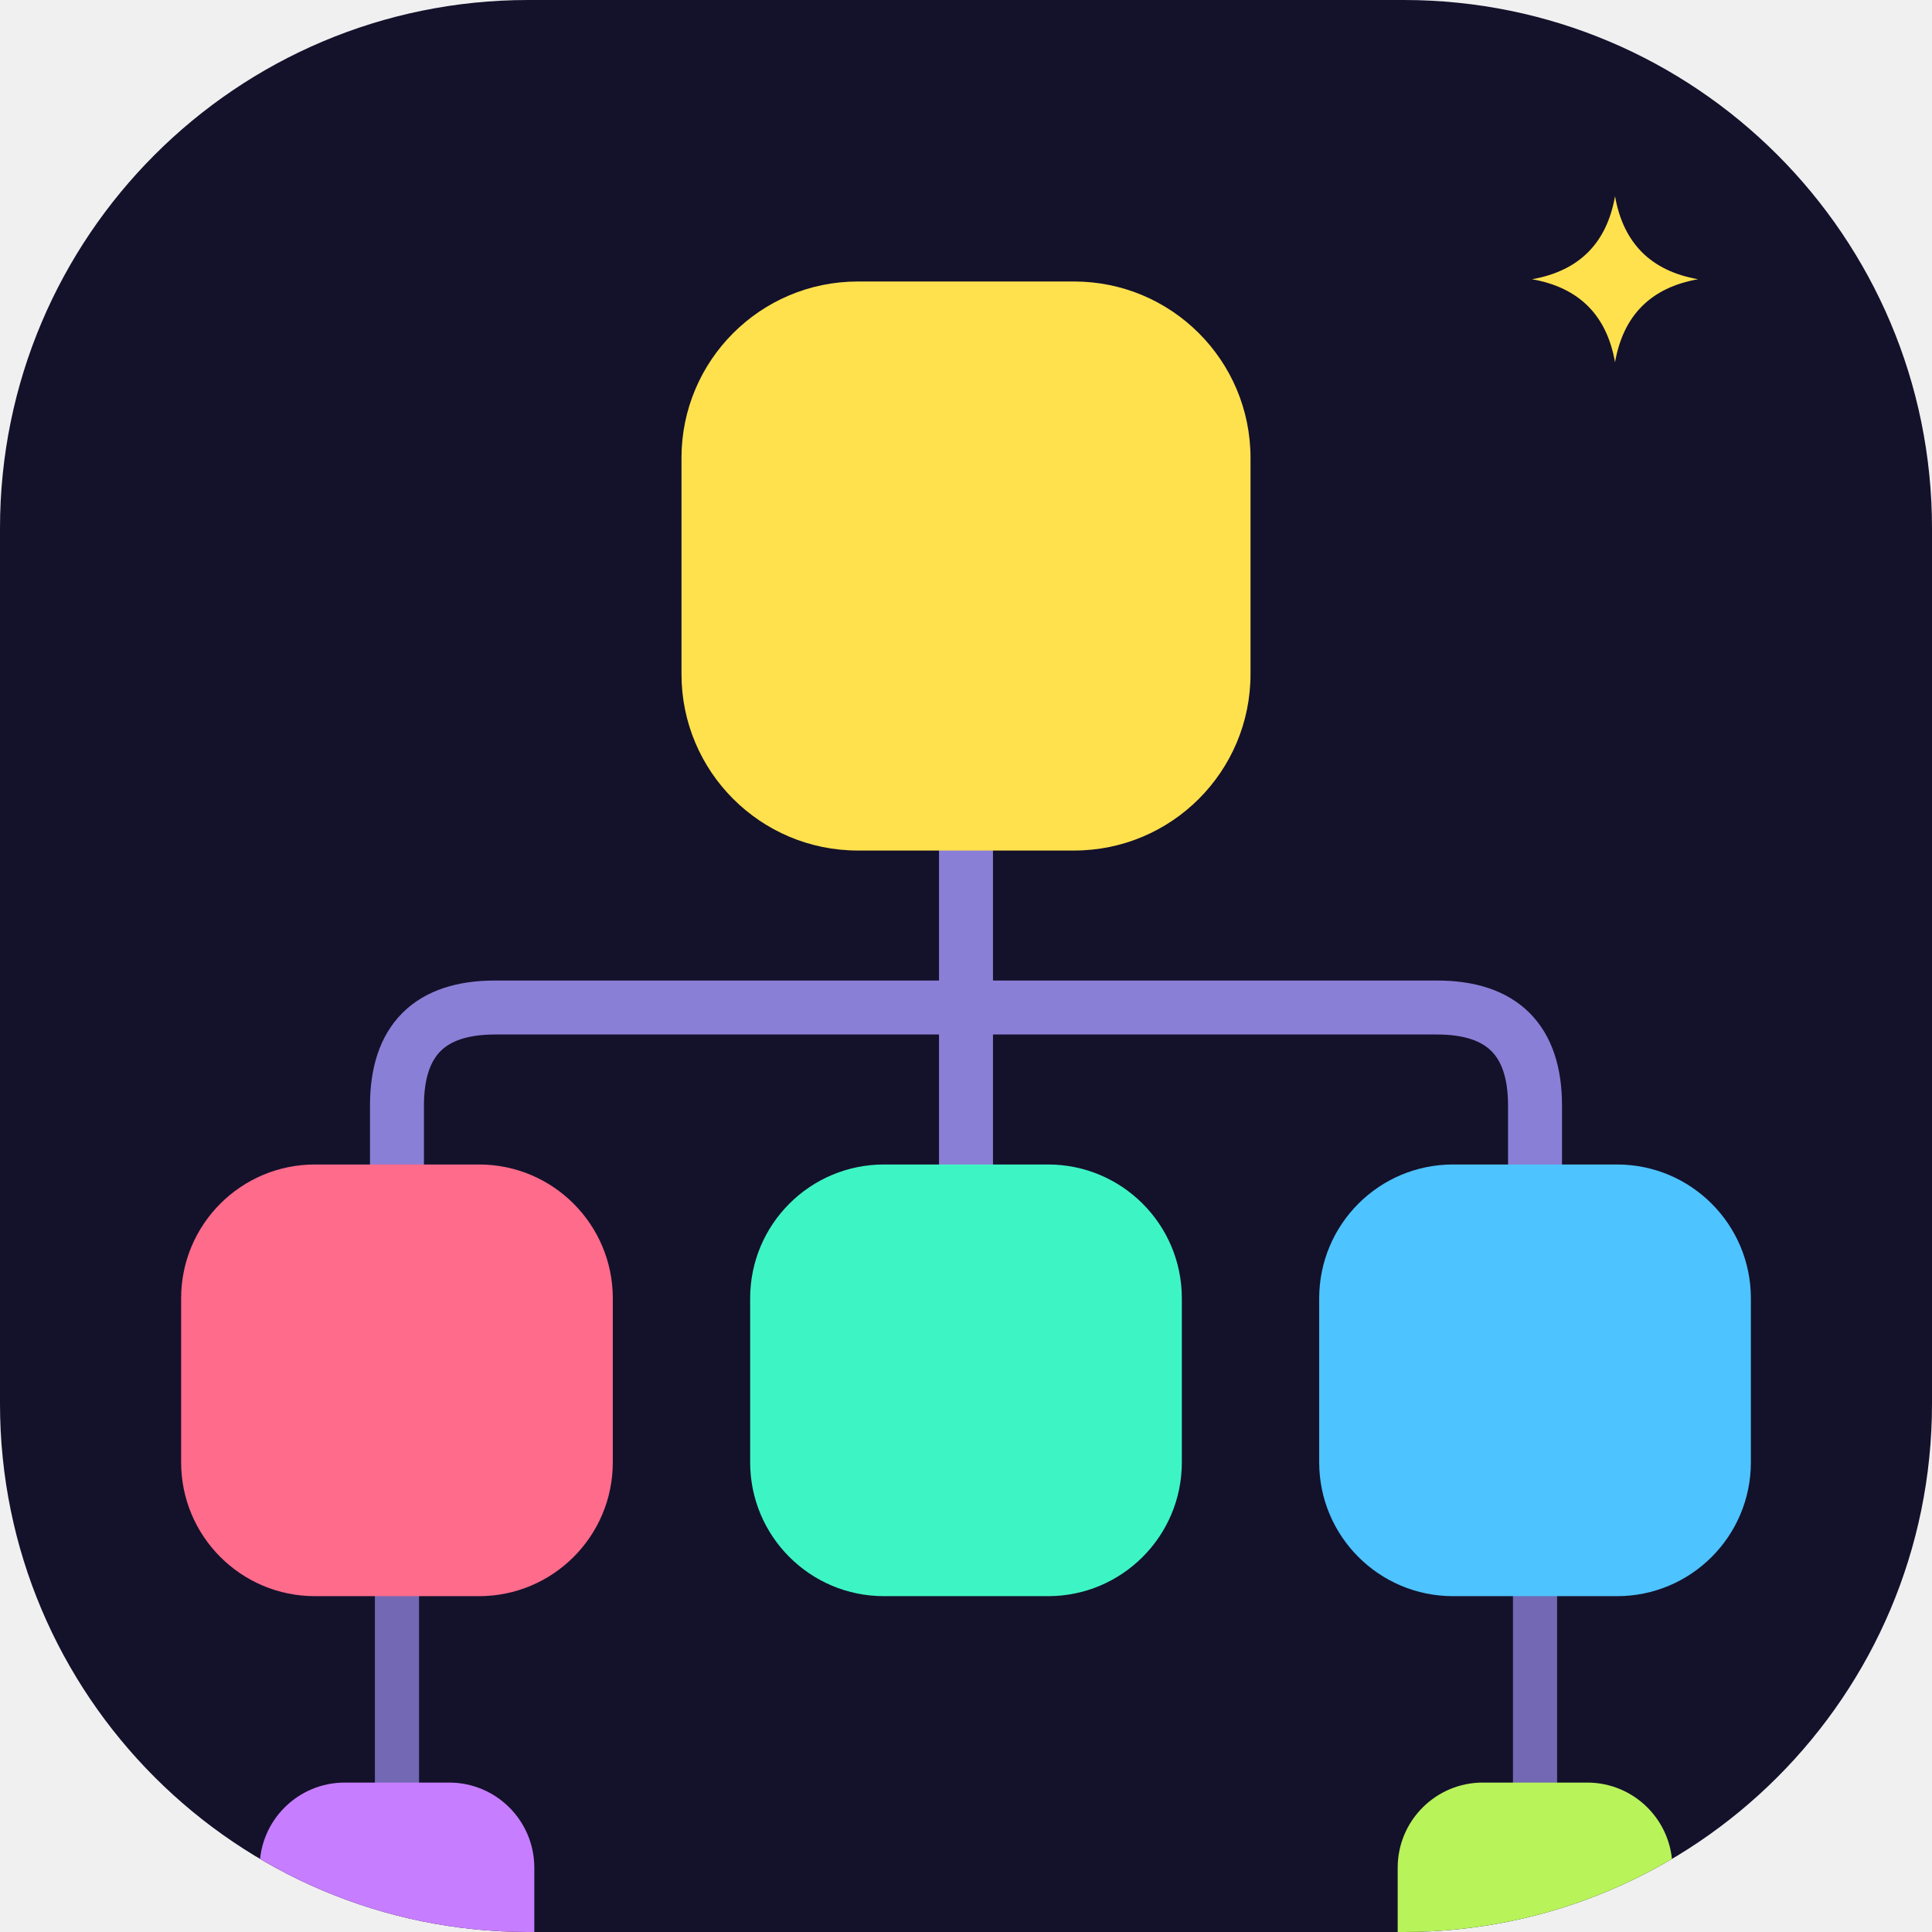
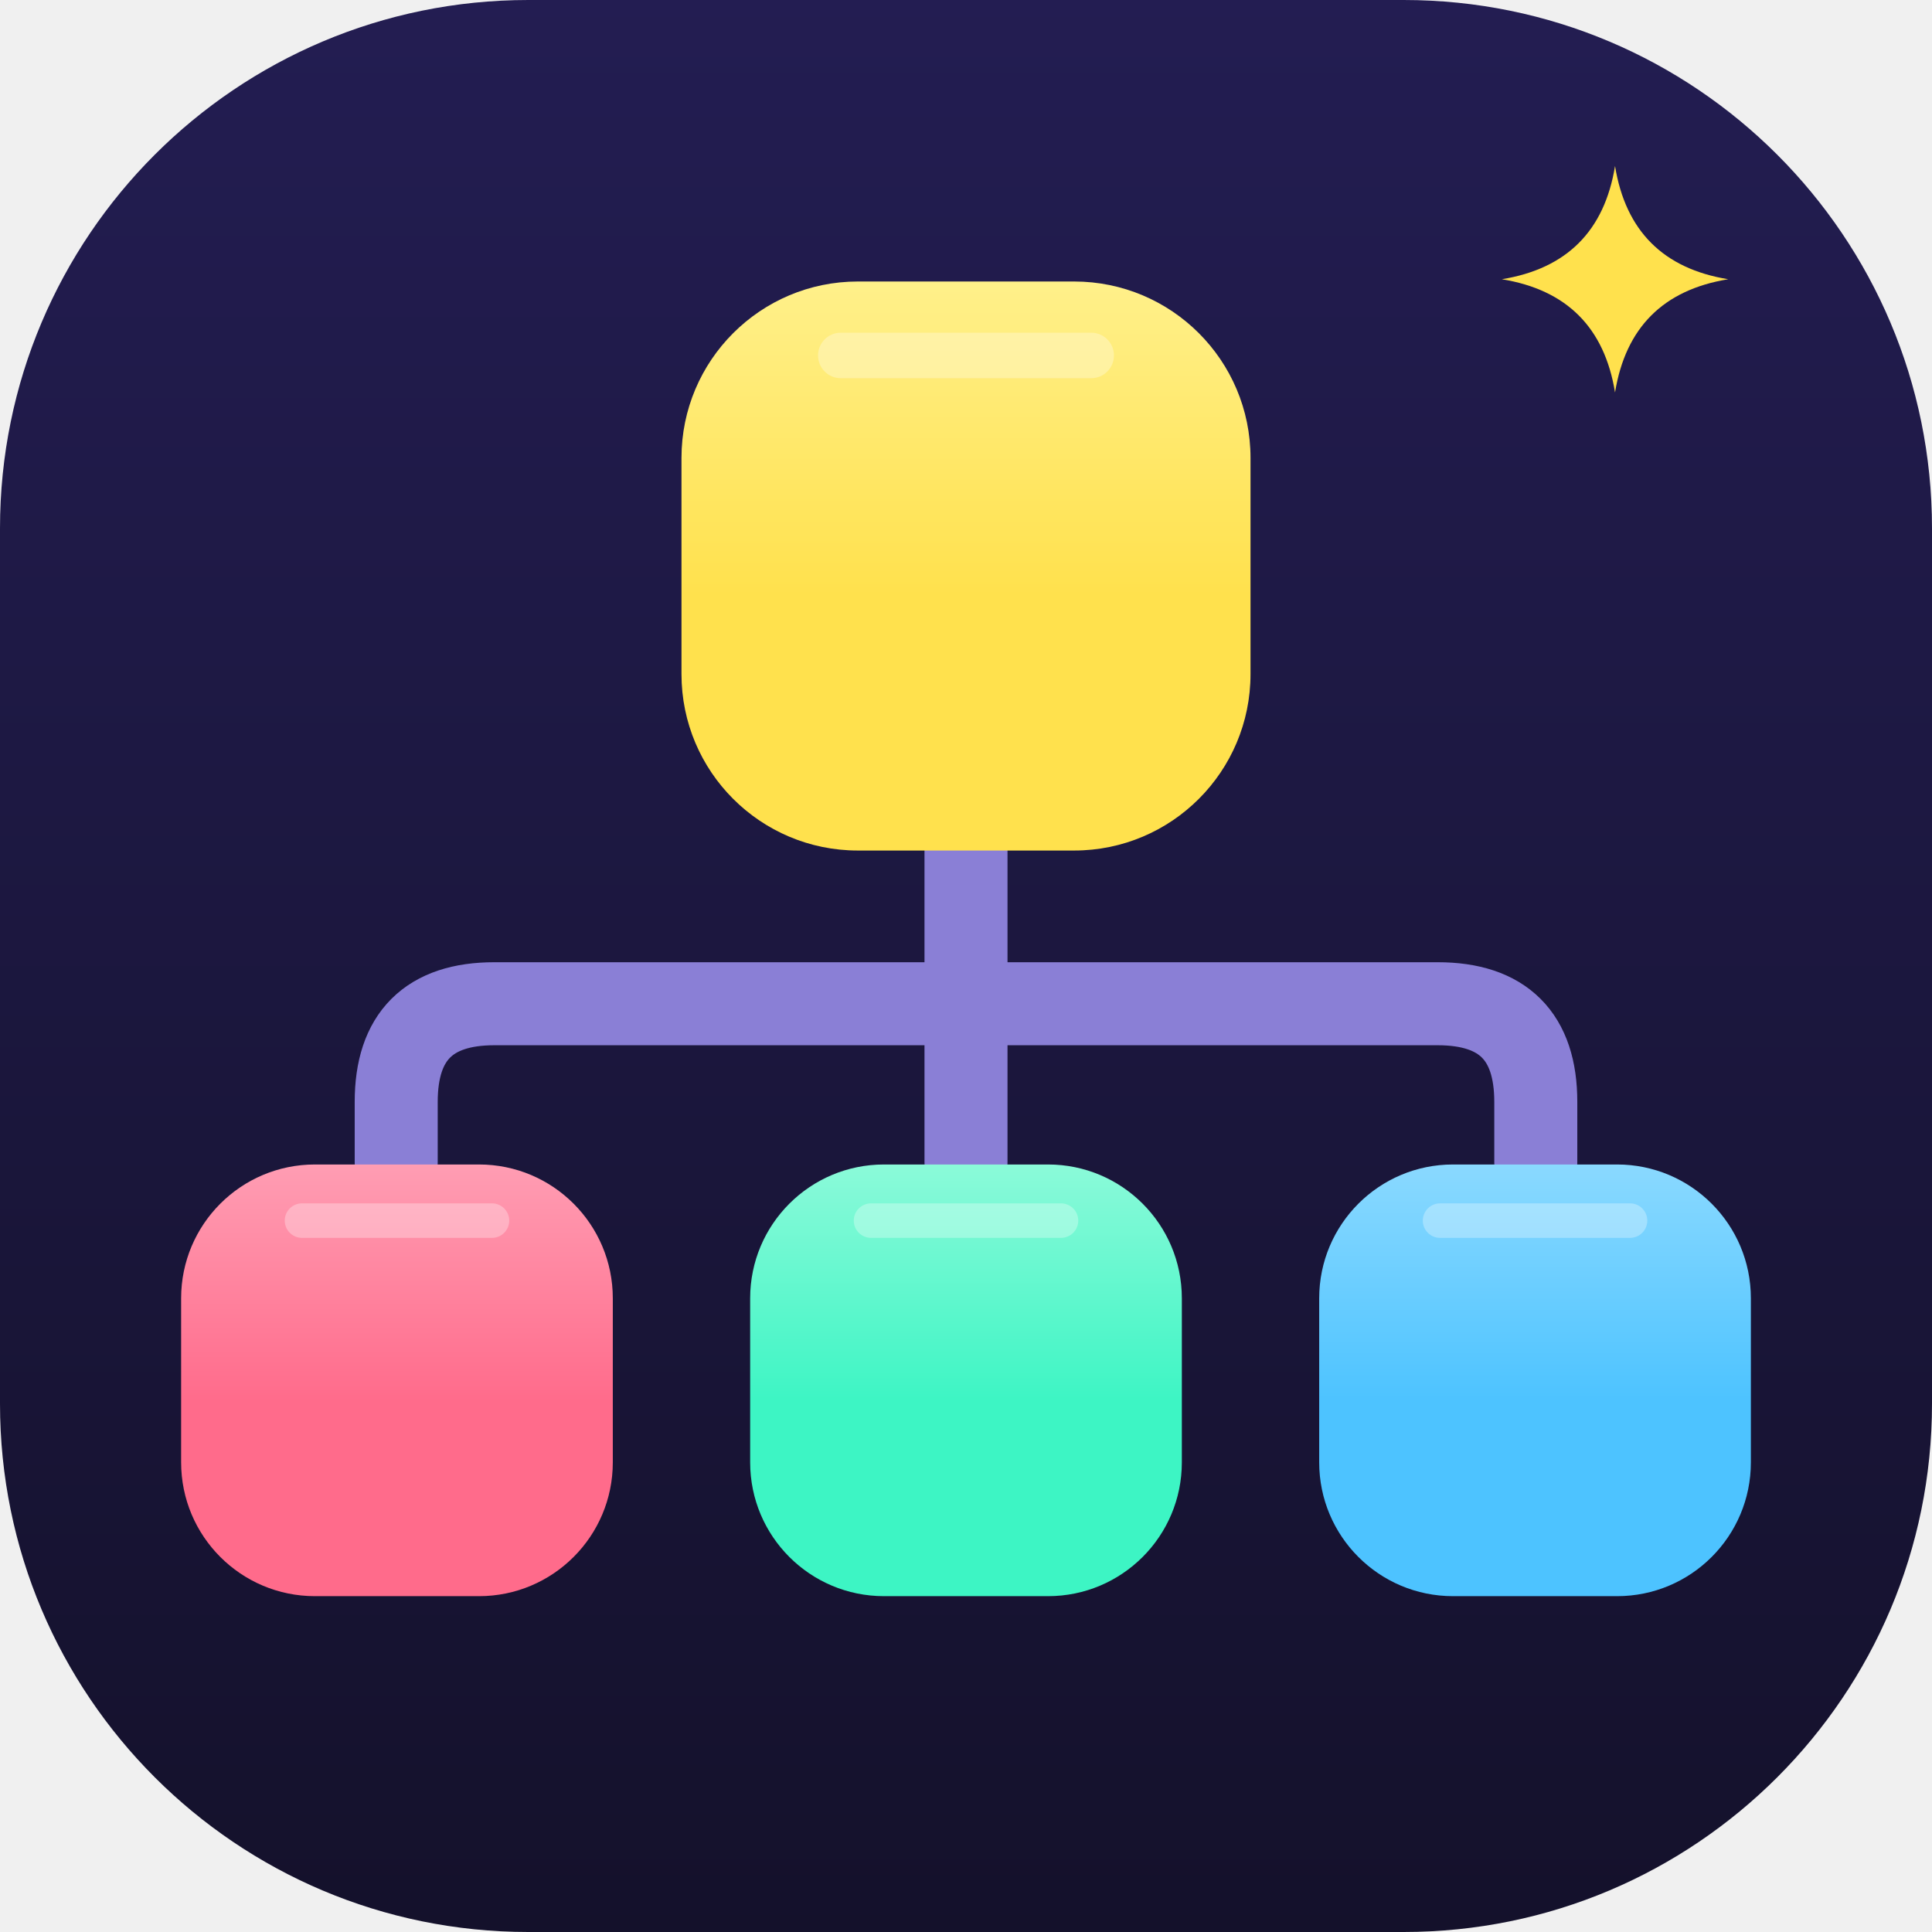
<svg xmlns="http://www.w3.org/2000/svg" viewBox="0 0 512 512" role="img" aria-label="iscWBS">
  <defs>
-     <clipPath id="iscwbs-tile">
+     <clipPath id="tile">
      <rect width="512" height="512" rx="140" />
    </clipPath>
+     <linearGradient id="sky" x1="0" y1="0" x2="0" y2="1">
+       <stop offset="0" stop-color="#231D52" />
+       <stop offset="1" stop-color="#14112B" />
+     </linearGradient>
+     <radialGradient id="glow">
+       <stop offset="0" stop-color="#FFE14D" stop-opacity="0.6" />
+       <stop offset="1" stop-color="#FFE14D" stop-opacity="0" />
+     </radialGradient>
+     <linearGradient id="yellow" x1="0" y1="0" x2="0" y2="1">
+       <stop offset="0" stop-color="#FFF08A" />
+       <stop offset="0.55" stop-color="#FFE14D" />
+     </linearGradient>
+     <linearGradient id="pink" x1="0" y1="0" x2="0" y2="1">
+       <stop offset="0" stop-color="#FF9DB3" />
+       <stop offset="0.55" stop-color="#FF6B8B" />
+     </linearGradient>
+     <linearGradient id="mint" x1="0" y1="0" x2="0" y2="1">
+       <stop offset="0" stop-color="#8BFAD9" />
+       <stop offset="0.55" stop-color="#3DF5C4" />
+     </linearGradient>
+     <linearGradient id="blue" x1="0" y1="0" x2="0" y2="1">
+       <stop offset="0" stop-color="#8AD9FF" />
+       <stop offset="0.55" stop-color="#4DC3FF" />
+     </linearGradient>
+     <linearGradient id="violet" x1="0" y1="0" x2="0" y2="1">
+       <stop offset="0" stop-color="#DDB0FF" />
+       <stop offset="0.55" stop-color="#C77DFF" />
+     </linearGradient>
+     <linearGradient id="lime" x1="0" y1="0" x2="0" y2="1">
+       <stop offset="0" stop-color="#D6FA94" />
+       <stop offset="0.55" stop-color="#B8F35A" />
+     </linearGradient>
  </defs>
-   <rect width="512" height="512" rx="140" fill="#14112B" />
-   <g clip-path="url(#iscwbs-tile)">
-     <g transform="translate(-76.8 -21.6) scale(1.3)">
-       <path d="M256 190 V222 M140 254 V242 Q140 222 160 222 H352 Q372 222 372 242 V254 M256 222 V254" fill="none" stroke="#8A7FD6" stroke-opacity="1.0" stroke-width="11" stroke-linecap="round" stroke-linejoin="round" />
-       <path d="M140 342 V380 M372 342 V380" fill="none" stroke="#8A7FD6" stroke-opacity="0.80" stroke-width="9" stroke-linecap="round" />
-       <rect x="198" y="74" width="116" height="116" rx="35.96" fill="#FFE14D" />
-       <rect x="96" y="254" width="88" height="88" rx="27.28" fill="#FF6B8B" />
-       <rect x="212" y="254" width="88" height="88" rx="27.28" fill="#3DF5C4" />
-       <rect x="328" y="254" width="88" height="88" rx="27.28" fill="#4DC3FF" />
-       <rect x="112" y="380" width="56" height="56" rx="17.36" fill="#C77DFF" />
-       <rect x="344" y="380" width="56" height="56" rx="17.36" fill="#B8F35A" />
-     </g>
+   <rect width="512" height="512" rx="140" fill="url(#sky)" />
+   <g clip-path="url(#tile)">
+     <path d="M256 225V266M105 308V292Q105 266 131 266H381Q407 266 407 292V308M256 266V308" fill="none" stroke="#8A7FD6" stroke-width="22" stroke-linecap="round" stroke-linejoin="round" />
+     <rect x="180.6" y="74.6" width="150.8" height="150.8" rx="46.75" fill="url(#yellow)" />
+     <rect x="216.79" y="88.17" width="78.42" height="12.06" rx="6.03" fill="#FFFFFF" opacity="0.3" />
+     <rect x="48" y="308.6" width="114.4" height="114.4" rx="35.46" fill="url(#pink)" />
+     <rect x="75.46" y="318.9" width="59.49" height="9.15" rx="4.58" fill="#FFFFFF" opacity="0.3" />
+     <rect x="198.8" y="308.6" width="114.4" height="114.4" rx="35.46" fill="url(#mint)" />
+     <rect x="226.26" y="318.9" width="59.49" height="9.15" rx="4.58" fill="#FFFFFF" opacity="0.3" />
+     <rect x="349.6" y="308.6" width="114.4" height="114.4" rx="35.46" fill="url(#blue)" />
+     <rect x="377.06" y="318.9" width="59.49" height="9.15" rx="4.58" fill="#FFFFFF" opacity="0.3" />
  </g>
-   <path d="M428 52Q431.3 70.7 450 74Q431.3 77.3 428 96Q424.7 77.3 406 74Q424.7 70.7 428 52Z" fill="#FFE14D" />
+   <path d="M428 44Q432.2 69.8 458 74Q432.2 78.2 428 104Q423.8 78.2 398 74Q423.8 69.8 428 44Z" fill="#FFE14D" />
</svg>
